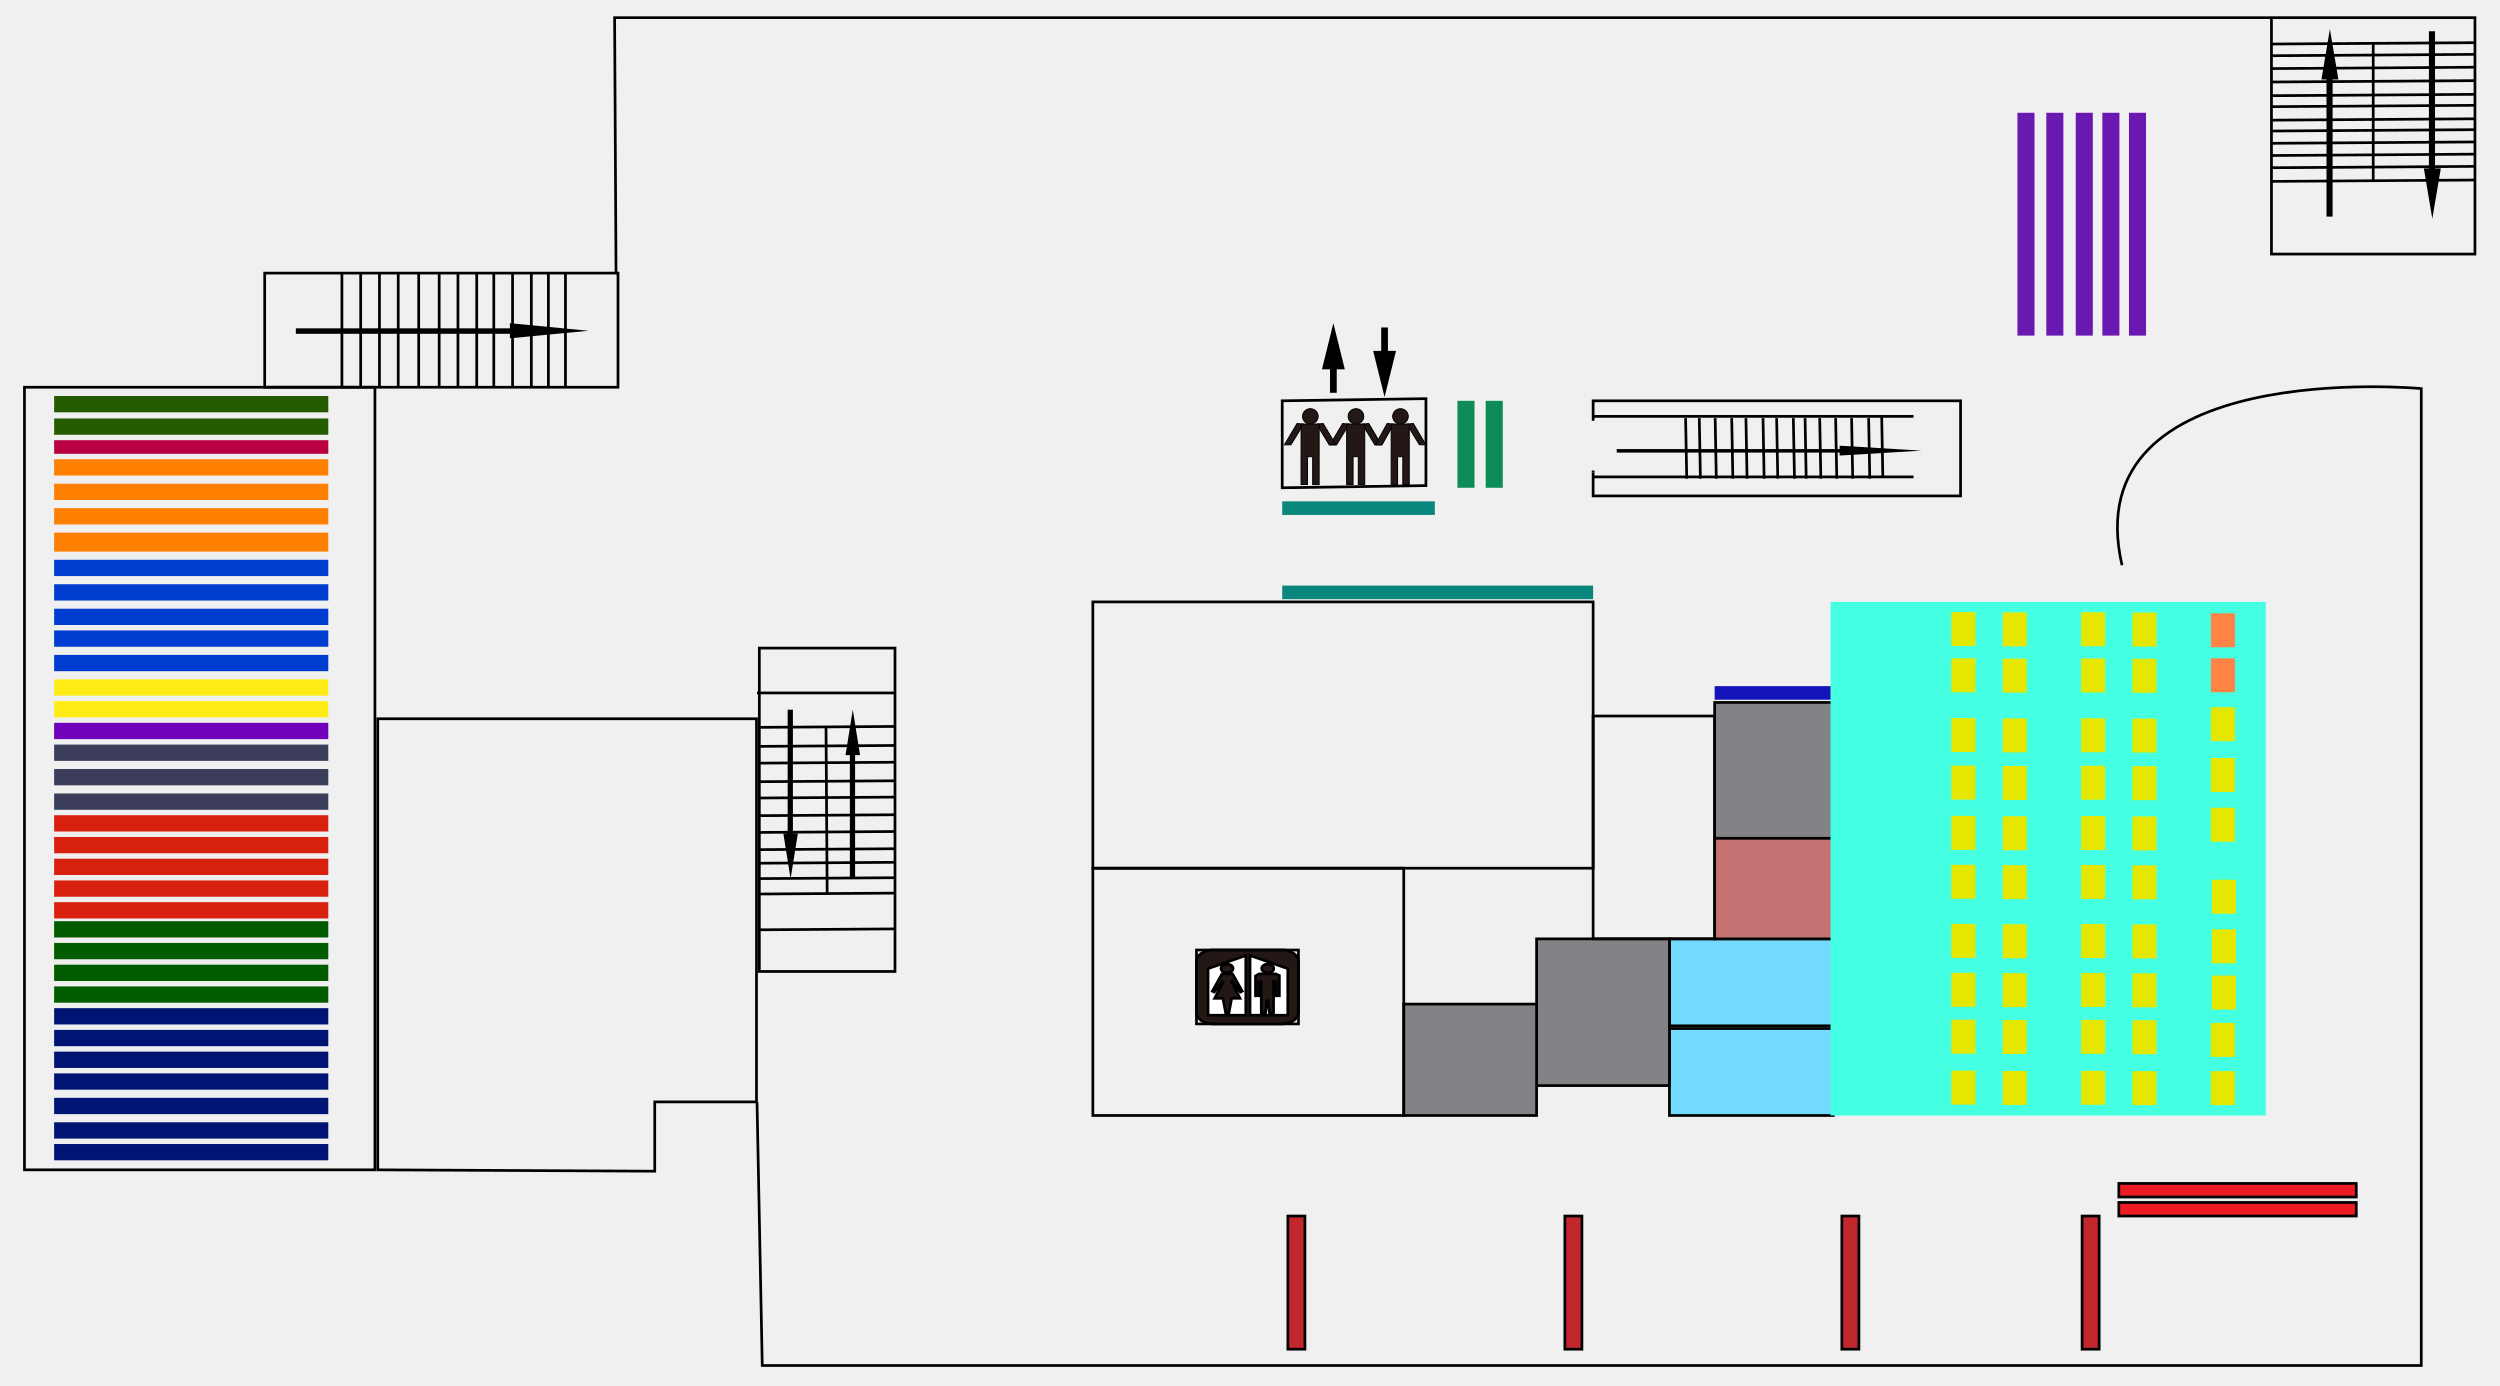
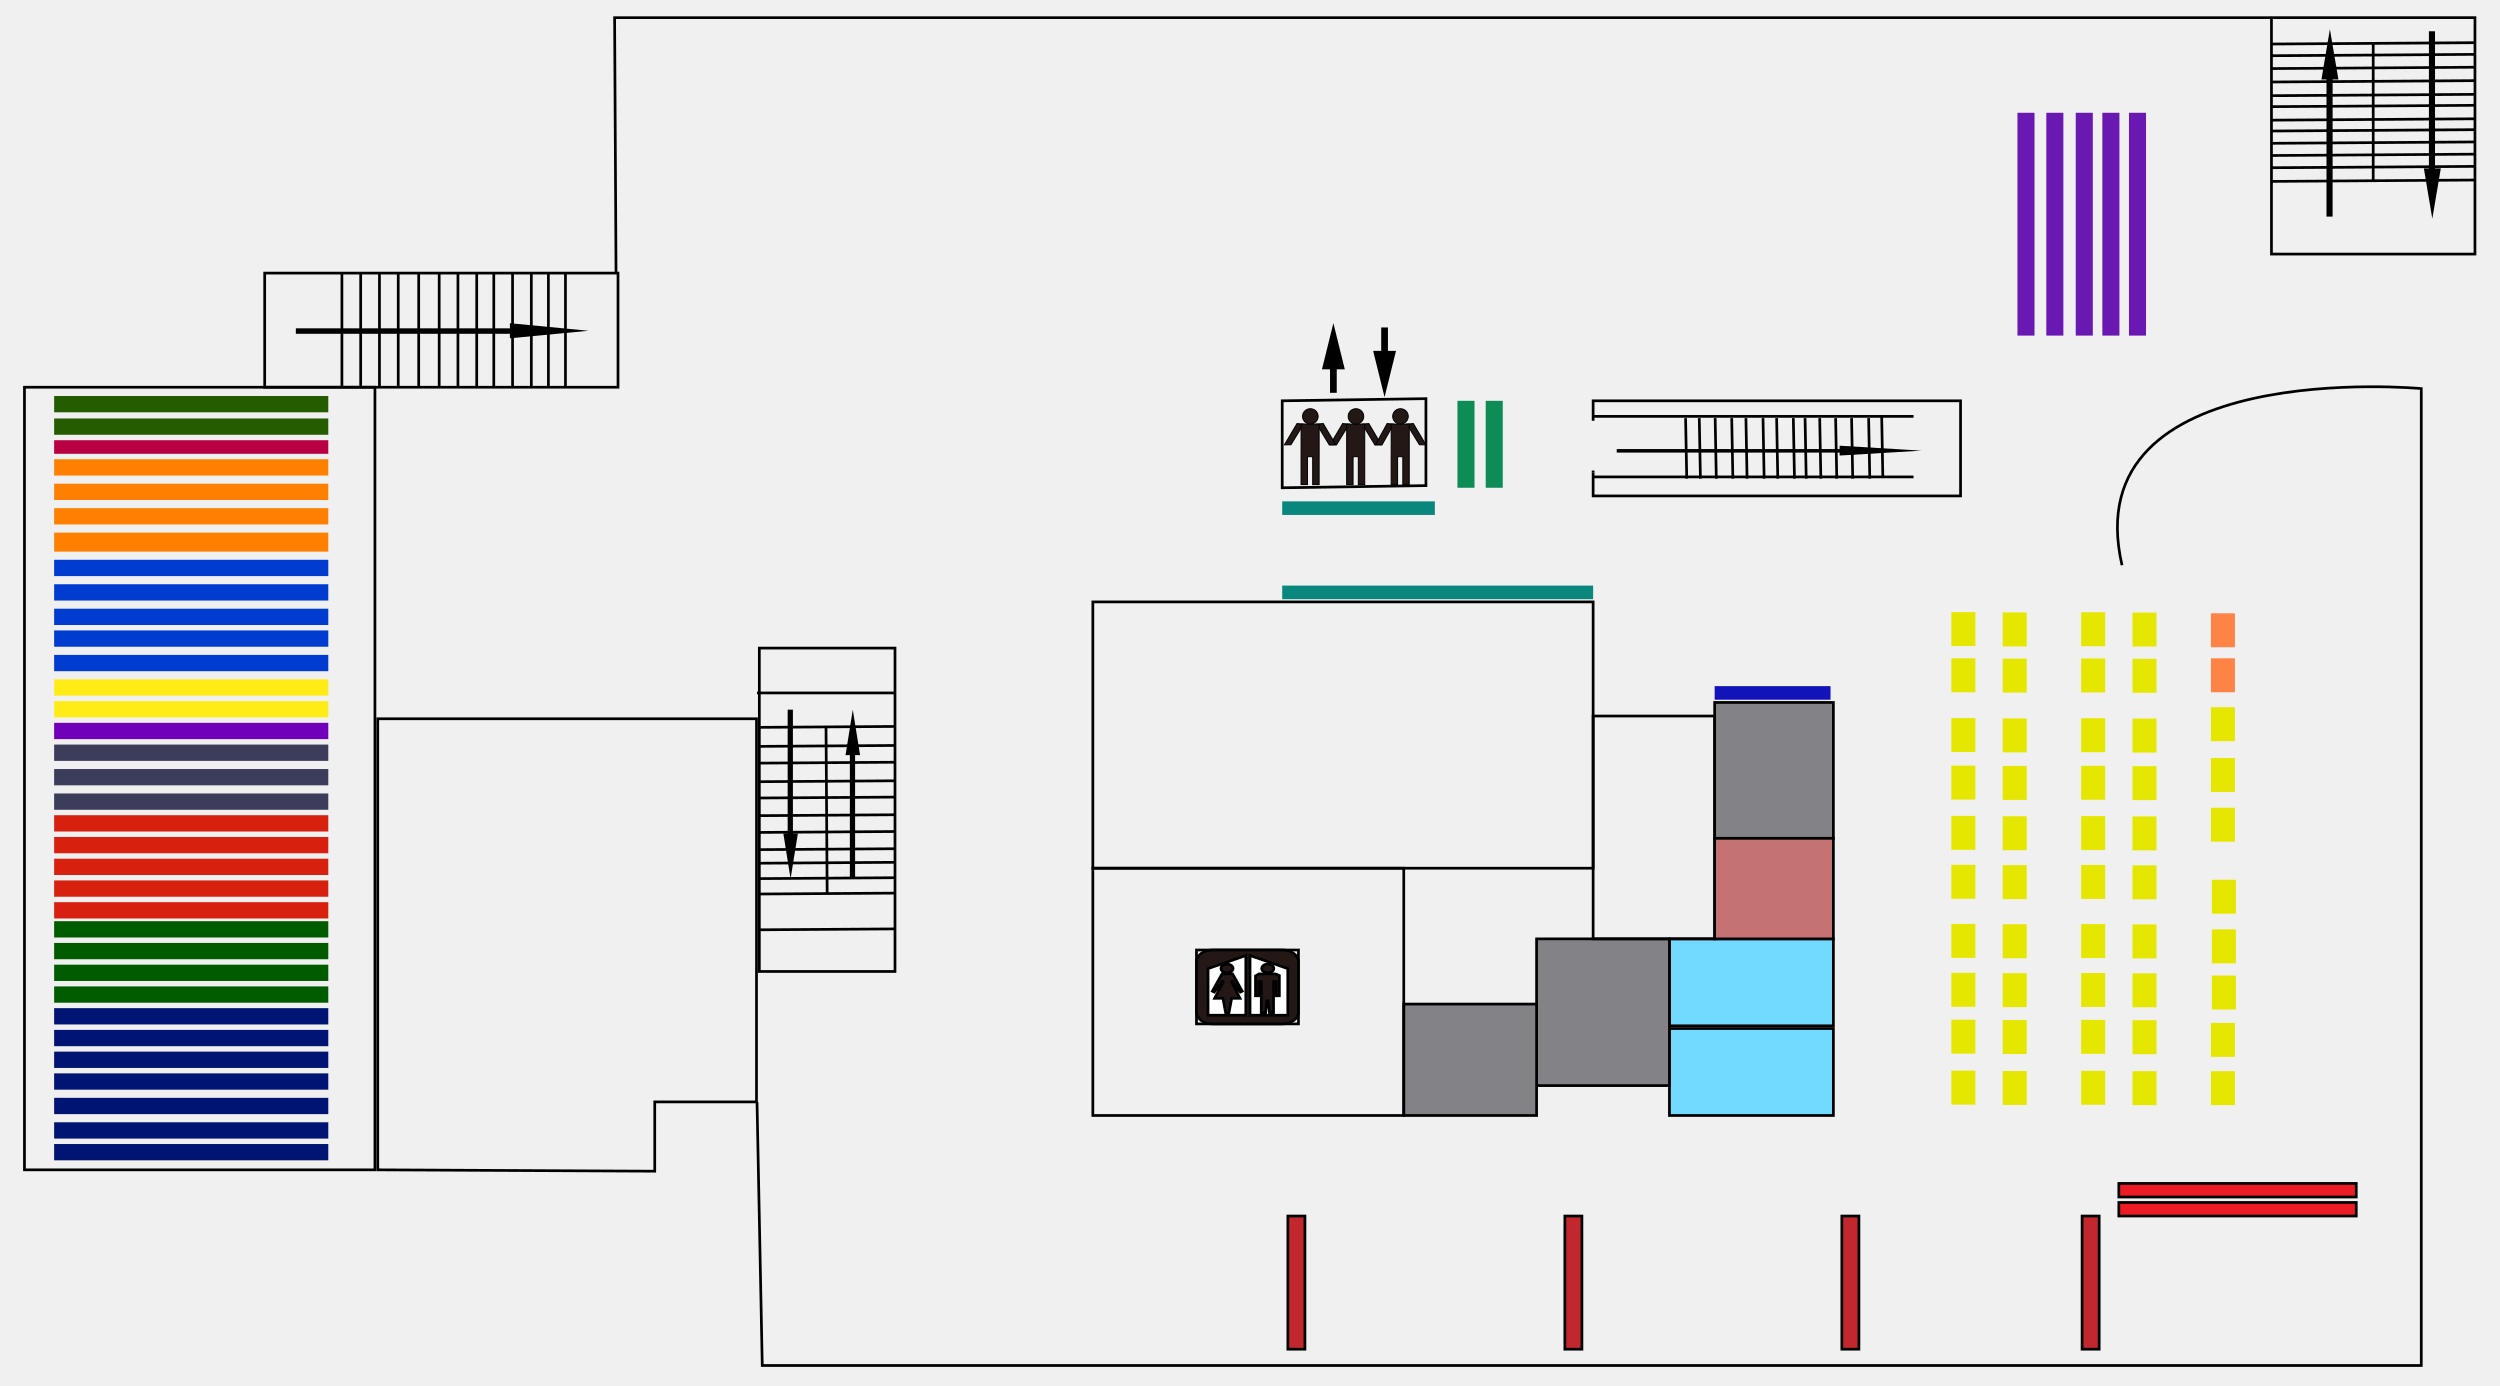
<svg xmlns="http://www.w3.org/2000/svg" version="1.1" id="DrexelFloor1" x="0px" y="0px" width="920px" height="510px" viewBox="0 0 920 510" enable-background="new 0 0 920 510" xml:space="preserve">
  <g id="active">
    <rect id="room120" x="614.35" y="378.5" fill="#73DAFF" stroke="#000000" stroke-miterlimit="10" width="60.33" height="32" />
    <rect id="room121" x="614.35" y="345.5" fill="#73DAFF" stroke="#000000" stroke-miterlimit="10" width="60.33" height="32" />
    <rect id="office" x="565.465" y="345.5" fill="#828287" stroke="#000000" stroke-miterlimit="10" width="48.887" height="54" />
    <rect id="office_1_" x="516.58" y="369.5" fill="#828287" stroke="#000000" stroke-miterlimit="10" width="48.885" height="41" />
    <rect id="office_2_" x="630.992" y="258.5" fill="#828287" stroke="#000000" stroke-miterlimit="10" width="43.688" height="50" />
    <rect id="DrexelPrinter" x="630.992" y="308.5" fill="#C47272" stroke="#000000" stroke-miterlimit="10" width="43.688" height="37" />
    <rect id="LibraryInstructionLab" x="402.166" y="221.5" fill="none" stroke="#000000" stroke-miterlimit="10" width="184.102" height="98" />
    <rect x="586.268" y="263.5" fill="none" stroke="#000000" stroke-miterlimit="10" width="44.725" height="82" />
-     <rect id="computerArea" x="673.639" y="221.5" fill="#45FFE2" width="160.178" height="189" />
+     <rect id="computerArea" x="673.639" y="221.5" fill="none" width="160.178" height="189" />
    <polygon fill="none" stroke="#000000" stroke-miterlimit="10" points="137.975,430.5 9,430.5 9,142.5 137.975,142.5 137.975,262.5    " />
    <g id="referenceBook">
      <rect x="742.424" y="41.5" fill="#6A18B2" width="6.279" height="82" />
      <rect x="753.041" y="41.5" fill="#6A18B2" width="6.279" height="82" />
      <rect x="763.875" y="41.5" fill="#6A18B2" width="6.279" height="82" />
      <rect x="773.666" y="41.5" fill="#6A18B2" width="6.279" height="82" />
      <rect x="783.459" y="41.5" fill="#6A18B2" width="6.279" height="82" />
    </g>
    <g id="newspaperIndex">
      <rect x="536.342" y="147.5" fill="#0E8C56" width="6.279" height="32" />
      <rect x="546.742" y="147.5" fill="#0E8C56" width="6.279" height="32" />
    </g>
    <g id="reference">
      <rect x="471.854" y="184.5" fill="#0A877D" width="56.168" height="5" />
      <rect x="471.854" y="215.5" fill="#0A877D" width="114.414" height="5" />
    </g>
    <rect id="atlases" x="630.992" y="252.5" fill="#1313BA" width="42.646" height="5" />
    <g id="mediaCollection">
      <rect x="779.73" y="435.5" fill="#ED1C24" stroke="#000000" stroke-miterlimit="10" width="87.371" height="5" />
      <rect x="779.73" y="442.5" fill="#ED1C24" stroke="#000000" stroke-miterlimit="10" width="87.371" height="5" />
    </g>
    <g id="periodicals">
      <rect x="766.209" y="447.5" fill="#C1272D" stroke="#000000" stroke-miterlimit="10" width="6.281" height="49" />
      <rect x="677.799" y="447.5" fill="#C1272D" stroke="#000000" stroke-miterlimit="10" width="6.279" height="49" />
      <rect x="575.867" y="447.5" fill="#C1272D" stroke="#000000" stroke-miterlimit="10" width="6.279" height="49" />
      <rect x="473.934" y="447.5" fill="#C1272D" stroke="#000000" stroke-miterlimit="10" width="6.279" height="49" />
    </g>
    <g id="mathAndCs">
      <rect id="s92" x="19.922" y="413" fill="#001473" width="100.892" height="6" />
      <rect id="s93" x="19.922" y="404" fill="#001473" width="100.892" height="6" />
      <rect id="s94" x="19.922" y="395" fill="#001473" width="100.892" height="6" />
      <rect id="s95" x="19.922" y="387" fill="#001473" width="100.892" height="6" />
      <rect id="s96" x="19.922" y="379" fill="#001473" width="100.892" height="6" />
      <rect id="s97" x="19.922" y="371" fill="#001473" width="100.892" height="6" />
      <rect id="s91" x="19.922" y="421" fill="#001473" width="100.892" height="6" />
    </g>
    <g id="physics">
      <rect id="s101" x="19.922" y="339" fill="#015C00" width="100.892" height="6" />
      <rect id="s100" x="19.922" y="347" fill="#015C00" width="100.892" height="6" />
      <rect id="s99" x="19.922" y="355" fill="#015C00" width="100.892" height="6" />
      <rect id="s98" x="19.922" y="363" fill="#015C00" width="100.892" height="6" />
    </g>
    <g id="chemistry">
      <rect id="s104" x="19.922" y="316" fill="#D8200E" width="100.892" height="6" />
      <rect id="s106_1_" x="19.922" y="300" fill="#D8200E" width="100.892" height="6" />
      <rect id="s105" x="19.922" y="308" fill="#D8200E" width="100.892" height="6" />
      <rect id="s103" x="19.922" y="324" fill="#D8200E" width="100.892" height="6" />
      <rect id="s102" x="19.922" y="332" fill="#D8200E" width="100.892" height="6" />
    </g>
    <g id="biology">
      <rect id="s109" x="19.922" y="274" fill="#3B3D5B" width="100.892" height="6" />
      <rect id="s108" x="19.922" y="283" fill="#3B3D5B" width="100.892" height="6" />
      <rect id="s107" x="19.922" y="292" fill="#3B3D5B" width="100.892" height="6" />
    </g>
    <rect id="s110" x="19.922" y="266" fill="#7000B9" width="100.892" height="6" />
    <g id="zoology">
      <rect id="s112" x="19.922" y="250" fill="#FFEC17" width="100.892" height="6" />
      <rect id="s111" x="19.922" y="258" fill="#FFEC17" width="100.892" height="6" />
    </g>
    <rect id="s113" x="19.922" y="241" fill="#003CD0" width="100.892" height="6" />
    <rect id="s114" x="19.922" y="232" fill="#003CD0" width="100.892" height="6" />
    <rect id="s115" x="19.922" y="224" fill="#003CD0" width="100.892" height="6" />
    <rect id="s116" x="19.922" y="215" fill="#003CD0" width="100.892" height="6" />
    <rect id="s117" x="19.922" y="206" fill="#003CD0" width="100.892" height="6" />
    <rect id="s118" x="19.922" y="196" fill="#FF8000" width="100.892" height="7" />
    <rect id="s119" x="19.922" y="187" fill="#FF8000" width="100.892" height="6" />
    <rect id="s120" x="19.922" y="178" fill="#FF8000" width="100.892" height="6" />
    <rect id="s121" x="19.922" y="169" fill="#FF8000" width="100.892" height="6" />
    <rect id="s122" x="19.922" y="162" fill="#B90043" width="100.892" height="5" />
    <rect id="s123" x="19.922" y="154" fill="#255C00" width="100.892" height="6" />
    <rect id="s124" x="19.922" y="145.727" fill="#255C00" width="100.892" height="6" />
    <polygon id="microform" fill="none" stroke="#000000" stroke-miterlimit="10" points="278.391,405.5 240.947,405.5 240.947,431   139.015,430.5 139.015,264.5 278.391,264.5  " />
    <g id="computers">
      <rect id="dc1" x="718.104" y="394" fill="#E6E700" width="8.84" height="12.5" />
      <rect id="dc3" x="718.104" y="358" fill="#E6E700" width="8.84" height="12.5" />
      <rect id="dc4" x="718.104" y="340" fill="#E6E700" width="8.84" height="12.5" />
      <rect id="dc5" x="718.104" y="318.25" fill="#E6E700" width="8.84" height="12.5" />
      <rect id="dc6" x="718.104" y="300.25" fill="#E6E700" width="8.84" height="12.5" />
      <rect id="dc10" x="718.104" y="225.25" fill="#E6E700" width="8.84" height="12.5" />
      <rect id="dc9" x="718.104" y="242.25" fill="#E6E700" width="8.84" height="12.5" />
      <rect id="dc8" x="718.104" y="264.25" fill="#E6E700" width="8.84" height="12.5" />
      <rect id="dc7" x="718.104" y="281.75" fill="#E6E700" width="8.84" height="12.5" />
      <rect id="dc2" x="718.104" y="375.25" fill="#E6E700" width="8.84" height="12.5" />
      <rect id="dc20" x="736.998" y="394.125" fill="#E6E700" width="8.84" height="12.5" />
      <rect id="dc18" x="736.998" y="358.125" fill="#E6E700" width="8.84" height="12.5" />
      <rect id="dc17" x="736.998" y="340.125" fill="#E6E700" width="8.84" height="12.5" />
      <rect id="dc16" x="736.998" y="318.375" fill="#E6E700" width="8.84" height="12.5" />
      <rect id="dc15" x="736.998" y="300.375" fill="#E6E700" width="8.84" height="12.5" />
      <rect id="dc11" x="736.998" y="225.375" fill="#E6E700" width="8.84" height="12.5" />
      <rect id="dc12" x="736.998" y="242.375" fill="#E6E700" width="8.84" height="12.5" />
      <rect id="dc13" x="736.998" y="264.375" fill="#E6E700" width="8.84" height="12.5" />
      <rect id="dc14" x="736.998" y="281.875" fill="#E6E700" width="8.84" height="12.5" />
      <rect id="dc19" x="736.998" y="375.375" fill="#E6E700" width="8.84" height="12.5" />
      <rect id="dc21" x="765.863" y="394.062" fill="#E6E700" width="8.842" height="12.5" />
      <rect id="dc23" x="765.863" y="358.062" fill="#E6E700" width="8.842" height="12.5" />
      <rect id="dc24" x="765.863" y="340.062" fill="#E6E700" width="8.842" height="12.5" />
      <rect id="dc25" x="765.863" y="318.312" fill="#E6E700" width="8.842" height="12.5" />
      <rect id="dc26" x="765.863" y="300.312" fill="#E6E700" width="8.842" height="12.5" />
      <rect id="dc30" x="765.863" y="225.312" fill="#E6E700" width="8.842" height="12.5" />
      <rect id="dc29" x="765.863" y="242.312" fill="#E6E700" width="8.842" height="12.5" />
      <rect id="dc28" x="765.863" y="264.312" fill="#E6E700" width="8.842" height="12.5" />
      <rect id="dc27" x="765.863" y="281.812" fill="#E6E700" width="8.842" height="12.5" />
      <rect id="dc22" x="765.863" y="375.312" fill="#E6E700" width="8.842" height="12.5" />
      <rect id="dc40" x="784.756" y="394.188" fill="#E6E700" width="8.842" height="12.5" />
      <rect id="dc38" x="784.756" y="358.188" fill="#E6E700" width="8.842" height="12.5" />
      <rect id="dc37" x="784.756" y="340.188" fill="#E6E700" width="8.842" height="12.5" />
      <rect id="dc36" x="784.756" y="318.438" fill="#E6E700" width="8.842" height="12.5" />
      <rect id="dc35" x="784.756" y="300.438" fill="#E6E700" width="8.842" height="12.5" />
      <rect id="dc31" x="784.756" y="225.438" fill="#E6E700" width="8.842" height="12.5" />
      <rect id="dc32" x="784.756" y="242.438" fill="#E6E700" width="8.842" height="12.5" />
      <rect id="dc33" x="784.756" y="264.438" fill="#E6E700" width="8.842" height="12.5" />
      <rect id="dc34" x="784.756" y="281.938" fill="#E6E700" width="8.842" height="12.5" />
      <rect id="dc39" x="784.756" y="375.438" fill="#E6E700" width="8.842" height="12.5" />
      <rect id="dc46" x="813.617" y="297.25" fill="#E6E700" width="8.84" height="12.5" />
      <rect id="dc47" x="813.617" y="278.938" fill="#E6E700" width="8.84" height="12.5" />
      <rect id="dc48" x="813.617" y="260.25" fill="#E6E700" width="8.84" height="12.5" />
      <rect id="dc45" x="813.965" y="323.75" fill="#E6E700" width="8.838" height="12.5" />
      <rect id="dc44" x="813.965" y="342" fill="#E6E700" width="8.838" height="12.5" />
      <rect id="dc43" x="813.965" y="359" fill="#E6E700" width="8.838" height="12.5" />
      <rect id="dc42" x="813.617" y="376.438" fill="#E6E700" width="8.84" height="12.5" />
      <rect id="dc41" x="813.617" y="394.188" fill="#E6E700" width="8.84" height="12.5" />
    </g>
    <g id="scanner">
      <rect x="813.617" y="225.688" fill="#FF8345" width="8.84" height="12.5" />
      <rect x="813.617" y="242.251" fill="#FF8345" width="8.84" height="12.5" />
    </g>
  </g>
  <g id="outter">
    <polyline fill="none" stroke="#000000" stroke-miterlimit="10" points="835.594,6.5 226.176,6.5 226.697,100.5  " />
    <polyline id="stair_4_" fill="none" stroke="#000000" stroke-miterlimit="10" points="586.268,154.834 586.268,147.5   721.484,147.5 721.484,182.5 586.268,182.5 586.268,173.833  " />
    <line id="stair" fill="none" stroke="#000000" stroke-miterlimit="10" x1="586.268" y1="173.833" x2="586.268" y2="173.167" />
    <rect id="stair_1_" x="97.409" y="100.5" fill="none" stroke="#000000" stroke-miterlimit="10" width="130.016" height="42" />
    <rect id="stair_2_" x="835.896" y="6.5" fill="none" stroke="#000000" stroke-miterlimit="10" width="74.889" height="87" />
    <rect id="stair_3_" x="279.431" y="238.5" fill="none" stroke="#000000" stroke-miterlimit="10" width="49.926" height="119" />
    <polygon id="elevator" fill="none" stroke="#000000" stroke-miterlimit="10" points="471.854,147.5 524.744,146.704   524.744,178.704 471.854,179.5  " />
    <path fill="none" stroke="#000000" stroke-miterlimit="10" d="M278.581,405.5l1.93,97h610.515V143c0,0-127.893-12-110.125,65" />
    <g>
      <g>
        <rect x="440.301" y="349.604" fill="none" stroke="#000000" width="37.533" height="27.191" />
        <g>
          <path fill="#231815" stroke="#000000" d="M477.834,372.506c0,2.365-2.648,4.289-5.92,4.289h-25.695      c-3.268,0-5.917-1.924-5.917-4.289v-18.62c0-2.366,2.652-4.282,5.917-4.282h25.695c3.271,0,5.92,1.916,5.92,4.282V372.506      L477.834,372.506z" />
          <g>
            <polygon fill="#FFFFFF" stroke="#000000" points="458.455,351.633 458.455,373.604 444.561,373.604 444.561,356.456      " />
            <polygon fill="#FFFFFF" stroke="#000000" points="460.012,351.633 460.012,373.604 473.902,373.604 473.902,356.456      " />
            <g>
              <g>
                <polygon fill="#231815" stroke="#000000" points="449.692,358.401 453.585,358.401 457.145,364.75 456.435,365.097         453.465,361.108 453.192,361.312 456.313,367.378 453.25,367.378 452.265,372.664 451.026,372.664 450.04,367.378         446.979,367.378 450.144,361.435 449.824,361.108 446.86,365.097 446.145,364.75        " />
                <path fill="#231815" stroke="#000000" d="M453.77,356.392c0,0.895-0.998,1.611-2.224,1.611c-1.225,0-2.219-0.722-2.219-1.611         c0-0.884,0.994-1.604,2.219-1.604C452.773,354.783,453.77,355.508,453.77,356.392z" />
                <path fill="#231815" stroke="#000000" d="M468.76,356.392c0,0.895-1.001,1.611-2.227,1.611c-1.229,0-2.226-0.722-2.226-1.611         c0-0.884,0.995-1.604,2.226-1.604C467.759,354.783,468.76,355.508,468.76,356.392z" />
              </g>
              <polygon fill="#231815" stroke="#000000" points="463.336,358.401 469.431,358.401 470.803,358.986 470.803,366.439        469.619,366.439 469.619,361.246 468.666,361.246 468.666,372.664 467.139,372.664 466.682,368.306 466.173,368.306        465.761,372.664 464.145,372.664 464.145,361.246 463.199,361.246 463.189,366.439 462.019,366.439 462.019,359.138       " />
            </g>
          </g>
        </g>
      </g>
    </g>
    <g>
      <g>
        <g>
          <g>
            <polygon fill="#231815" stroke="#000000" stroke-width="0.373" points="494.094,155.862 489.445,163.704 491.844,163.669       496.475,156.105      " />
            <polygon fill="#231815" stroke="#000000" stroke-width="0.373" points="503.721,155.862 508.326,163.697 505.934,163.686       501.338,156.105      " />
            <polygon fill="#231815" stroke="#000000" stroke-width="0.373" points="495.584,167.76 495.584,156.049 502.217,156.049       502.217,168.143 502.215,168.143 502.215,178.323 499.863,178.323 499.863,168.065 497.922,168.065 497.922,178.323       495.572,178.323 495.572,167.76      " />
            <g>
              <ellipse fill="#231815" stroke="#000000" stroke-width="0.373" cx="498.99" cy="153.227" rx="2.861" ry="2.82" />
            </g>
          </g>
        </g>
        <g>
          <g>
            <polygon fill="#231815" stroke="#000000" stroke-width="0.373" points="477.309,155.862 472.662,163.704 475.059,163.669       479.689,156.105      " />
            <polygon fill="#231815" stroke="#000000" stroke-width="0.373" points="486.938,155.862 491.57,163.682 489.162,163.709       484.555,156.105      " />
            <polygon fill="#231815" stroke="#000000" stroke-width="0.373" points="478.801,167.76 478.801,156.049 485.434,156.049       485.434,168.143 485.432,168.143 485.432,178.323 483.078,178.323 483.078,168.065 481.141,168.065 481.141,178.323       478.789,178.323 478.789,167.76      " />
            <g>
              <ellipse fill="#231815" stroke="#000000" stroke-width="0.373" cx="482.207" cy="153.227" rx="2.865" ry="2.82" />
            </g>
          </g>
        </g>
        <g>
          <g>
            <polygon fill="#231815" stroke="#000000" stroke-width="0.373" points="510.471,155.862 506.191,163.664 508.594,163.669       512.854,156.105      " />
            <polygon fill="#231815" stroke="#000000" stroke-width="0.373" points="520.1,155.862 524.744,163.704 522.348,163.669       517.719,156.105      " />
            <polygon fill="#231815" stroke="#000000" stroke-width="0.373" points="511.963,167.76 511.963,156.049 518.596,156.049       518.596,168.143 518.594,168.143 518.594,178.323 516.242,178.323 516.242,168.065 514.305,168.065 514.305,178.323       511.951,178.323 511.951,167.76      " />
            <g>
              <ellipse fill="#231815" stroke="#000000" stroke-width="0.373" cx="515.373" cy="153.227" rx="2.861" ry="2.82" />
            </g>
          </g>
        </g>
      </g>
      <g>
        <g>
          <g>
            <polygon stroke="#000000" stroke-miterlimit="10" points="489.947,135.421 487.117,135.421 490.68,121 494.25,135.421       491.42,135.421 491.42,144.051 489.947,144.051      " />
          </g>
        </g>
      </g>
      <g>
        <g>
          <g>
            <polygon stroke="#000000" stroke-miterlimit="10" points="508.785,121 510.26,121 510.26,129.63 513.088,129.63       509.518,144.051 505.955,129.63 508.785,129.63      " />
          </g>
        </g>
      </g>
    </g>
    <rect x="402.166" y="319.5" fill="none" stroke="#000000" stroke-miterlimit="10" width="114.417" height="91" />
    <line fill="none" stroke="#000000" stroke-miterlimit="10" x1="586.268" y1="153.227" x2="704.184" y2="153.227" />
    <line fill="none" stroke="#000000" stroke-miterlimit="10" x1="586.268" y1="175.5" x2="704.184" y2="175.5" />
    <line fill="none" stroke="#000000" stroke-miterlimit="10" x1="692.463" y1="153.227" x2="692.879" y2="175.5" />
    <line fill="none" stroke="#000000" stroke-miterlimit="10" x1="687.658" y1="153.864" x2="688.076" y2="176.137" />
    <line fill="none" stroke="#000000" stroke-miterlimit="10" x1="681.383" y1="153.864" x2="681.801" y2="176.137" />
    <line fill="none" stroke="#000000" stroke-miterlimit="10" x1="669.654" y1="153.864" x2="670.074" y2="176.137" />
    <line fill="none" stroke="#000000" stroke-miterlimit="10" x1="664.262" y1="153.864" x2="664.682" y2="176.137" />
    <line fill="none" stroke="#000000" stroke-miterlimit="10" x1="653.803" y1="153.864" x2="654.221" y2="176.137" />
    <line fill="none" stroke="#000000" stroke-miterlimit="10" x1="659.945" y1="153.864" x2="660.363" y2="176.137" />
    <line fill="none" stroke="#000000" stroke-miterlimit="10" x1="625.334" y1="153.864" x2="625.754" y2="176.137" />
    <line fill="none" stroke="#000000" stroke-miterlimit="10" x1="620.299" y1="153.864" x2="620.719" y2="176.137" />
    <line fill="none" stroke="#000000" stroke-miterlimit="10" x1="637.271" y1="153.864" x2="637.691" y2="176.137" />
    <line fill="none" stroke="#000000" stroke-miterlimit="10" x1="631.178" y1="153.864" x2="631.596" y2="176.137" />
    <line fill="none" stroke="#000000" stroke-miterlimit="10" x1="642.5" y1="153.864" x2="642.918" y2="176.137" />
    <line fill="none" stroke="#000000" stroke-miterlimit="10" x1="648.785" y1="153.864" x2="649.201" y2="176.137" />
    <line fill="none" stroke="#000000" stroke-miterlimit="10" x1="675.51" y1="153.863" x2="675.928" y2="176.136" />
    <g>
      <polygon points="676.979,164.014 707.113,165.835 676.979,167.642 676.979,166.56 594.951,166.56 594.951,165.255    676.979,165.255   " />
      <line fill="none" stroke="#000000" stroke-miterlimit="10" x1="278.581" y1="255" x2="329.357" y2="255" />
      <line fill="none" stroke="#000000" stroke-miterlimit="10" x1="279.431" y1="342.168" x2="329.357" y2="341.835" />
      <line fill="none" stroke="#000000" stroke-miterlimit="10" x1="279.431" y1="306.332" x2="329.357" y2="305.999" />
      <line fill="none" stroke="#000000" stroke-miterlimit="10" x1="279.431" y1="312.667" x2="329.357" y2="312.334" />
      <line fill="none" stroke="#000000" stroke-miterlimit="10" x1="279.431" y1="317.666" x2="329.357" y2="317.333" />
      <line fill="none" stroke="#000000" stroke-miterlimit="10" x1="279.431" y1="323.332" x2="329.357" y2="322.999" />
      <line fill="none" stroke="#000000" stroke-miterlimit="10" x1="279.431" y1="328.999" x2="329.357" y2="328.666" />
      <line fill="none" stroke="#000000" stroke-miterlimit="10" x1="279.431" y1="300.166" x2="329.357" y2="299.833" />
      <line fill="none" stroke="#000000" stroke-miterlimit="10" x1="279.431" y1="293.666" x2="329.357" y2="293.333" />
      <path fill="none" stroke="#000000" stroke-miterlimit="10" d="M329.357,287.335" />
      <path fill="none" stroke="#000000" stroke-miterlimit="10" d="M279.431,287.668" />
      <line fill="none" stroke="#000000" stroke-miterlimit="10" x1="279.431" y1="287.666" x2="329.357" y2="287.333" />
      <path fill="none" stroke="#000000" stroke-miterlimit="10" d="M329.357,281.668" />
      <path fill="none" stroke="#000000" stroke-miterlimit="10" d="M279.431,282.001" />
      <line fill="none" stroke="#000000" stroke-miterlimit="10" x1="279.431" y1="280.833" x2="329.357" y2="280.5" />
      <path fill="none" stroke="#000000" stroke-miterlimit="10" d="M329.357,275.668" />
      <path fill="none" stroke="#000000" stroke-miterlimit="10" d="M279.431,276.001" />
      <path fill="none" stroke="#000000" stroke-miterlimit="10" d="M329.357,273.001" />
      <path fill="none" stroke="#000000" stroke-miterlimit="10" d="M279.431,273.334" />
      <line fill="none" stroke="#000000" stroke-miterlimit="10" x1="279.431" y1="274.666" x2="329.357" y2="274.333" />
      <line fill="none" stroke="#000000" stroke-miterlimit="10" x1="279.431" y1="267.666" x2="329.357" y2="267.333" />
      <line fill="none" stroke="#000000" stroke-miterlimit="10" x1="303.969" y1="267.333" x2="304.395" y2="328.832" />
      <g>
        <polygon points="293.621,306.688 290.932,323.411 288.263,306.688 289.861,306.688 289.861,261.169 291.79,261.169     291.79,306.688    " />
        <polygon points="316.509,277.893 313.821,261.169 311.152,277.893 312.749,277.893 312.749,323.411 314.678,323.411     314.678,277.893    " />
      </g>
    </g>
    <line fill="none" stroke="#000000" stroke-miterlimit="10" x1="132.732" y1="100.5" x2="132.732" y2="142.322" />
    <line fill="none" stroke="#000000" stroke-miterlimit="10" x1="125.824" y1="100.589" x2="125.824" y2="142.411" />
    <line fill="none" stroke="#000000" stroke-miterlimit="10" x1="139.639" y1="100.5" x2="139.639" y2="142.322" />
    <line fill="none" stroke="#000000" stroke-miterlimit="10" x1="146.547" y1="100.589" x2="146.547" y2="142.411" />
    <line fill="none" stroke="#000000" stroke-miterlimit="10" x1="154.082" y1="100.589" x2="154.082" y2="142.411" />
    <line fill="none" stroke="#000000" stroke-miterlimit="10" x1="161.618" y1="100.589" x2="161.618" y2="142.411" />
    <line fill="none" stroke="#000000" stroke-miterlimit="10" x1="175.433" y1="100.589" x2="175.433" y2="142.411" />
    <line fill="none" stroke="#000000" stroke-miterlimit="10" x1="168.526" y1="100.589" x2="168.526" y2="142.411" />
    <line fill="none" stroke="#000000" stroke-miterlimit="10" x1="208.088" y1="100.589" x2="208.088" y2="142.411" />
    <line fill="none" stroke="#000000" stroke-miterlimit="10" x1="201.808" y1="100.589" x2="201.808" y2="142.411" />
    <line fill="none" stroke="#000000" stroke-miterlimit="10" x1="195.529" y1="100.589" x2="195.529" y2="142.411" />
    <line fill="none" stroke="#000000" stroke-miterlimit="10" x1="188.621" y1="100.589" x2="188.621" y2="142.411" />
    <line fill="none" stroke="#000000" stroke-miterlimit="10" x1="181.714" y1="100.589" x2="181.714" y2="142.411" />
    <g>
      <polygon points="187.638,118.935 216.575,121.722 187.638,124.489 187.638,122.833 108.869,122.833 108.869,120.833    187.638,120.833   " />
    </g>
    <line fill="none" stroke="#000000" stroke-miterlimit="10" x1="835.896" y1="20.5" x2="910.785" y2="20" />
    <line fill="none" stroke="#000000" stroke-miterlimit="10" x1="835.896" y1="25.236" x2="910.785" y2="24.736" />
    <line fill="none" stroke="#000000" stroke-miterlimit="10" x1="835.896" y1="16.202" x2="910.785" y2="15.702" />
    <line fill="none" stroke="#000000" stroke-miterlimit="10" x1="835.896" y1="30.173" x2="910.785" y2="29.673" />
    <line fill="none" stroke="#000000" stroke-miterlimit="10" x1="835.896" y1="35.211" x2="910.785" y2="34.711" />
    <line fill="none" stroke="#000000" stroke-miterlimit="10" x1="835.896" y1="44.219" x2="910.785" y2="43.719" />
    <line fill="none" stroke="#000000" stroke-miterlimit="10" x1="835.896" y1="48.215" x2="910.785" y2="47.715" />
    <line fill="none" stroke="#000000" stroke-miterlimit="10" x1="835.896" y1="39.25" x2="910.785" y2="38.75" />
    <line fill="none" stroke="#000000" stroke-miterlimit="10" x1="835.896" y1="52.736" x2="910.785" y2="52.236" />
    <line fill="none" stroke="#000000" stroke-miterlimit="10" x1="835.896" y1="66.75" x2="910.785" y2="66.25" />
    <line fill="none" stroke="#000000" stroke-miterlimit="10" x1="835.896" y1="61.723" x2="910.785" y2="61.223" />
    <line fill="none" stroke="#000000" stroke-miterlimit="10" x1="835.896" y1="57.228" x2="910.785" y2="56.728" />
    <line fill="none" stroke="#000000" stroke-miterlimit="10" x1="873.34" y1="15.702" x2="873.34" y2="66.5" />
    <g>
      <polygon points="898.221,61.962 895.088,80.5 891.979,61.962 893.84,61.962 893.84,11.5 896.086,11.5 896.086,61.962   " />
      <polygon points="860.535,29.253 857.402,10.715 854.291,29.253 856.152,29.253 856.152,79.715 858.4,79.715 858.4,29.253   " />
    </g>
  </g>
</svg>
